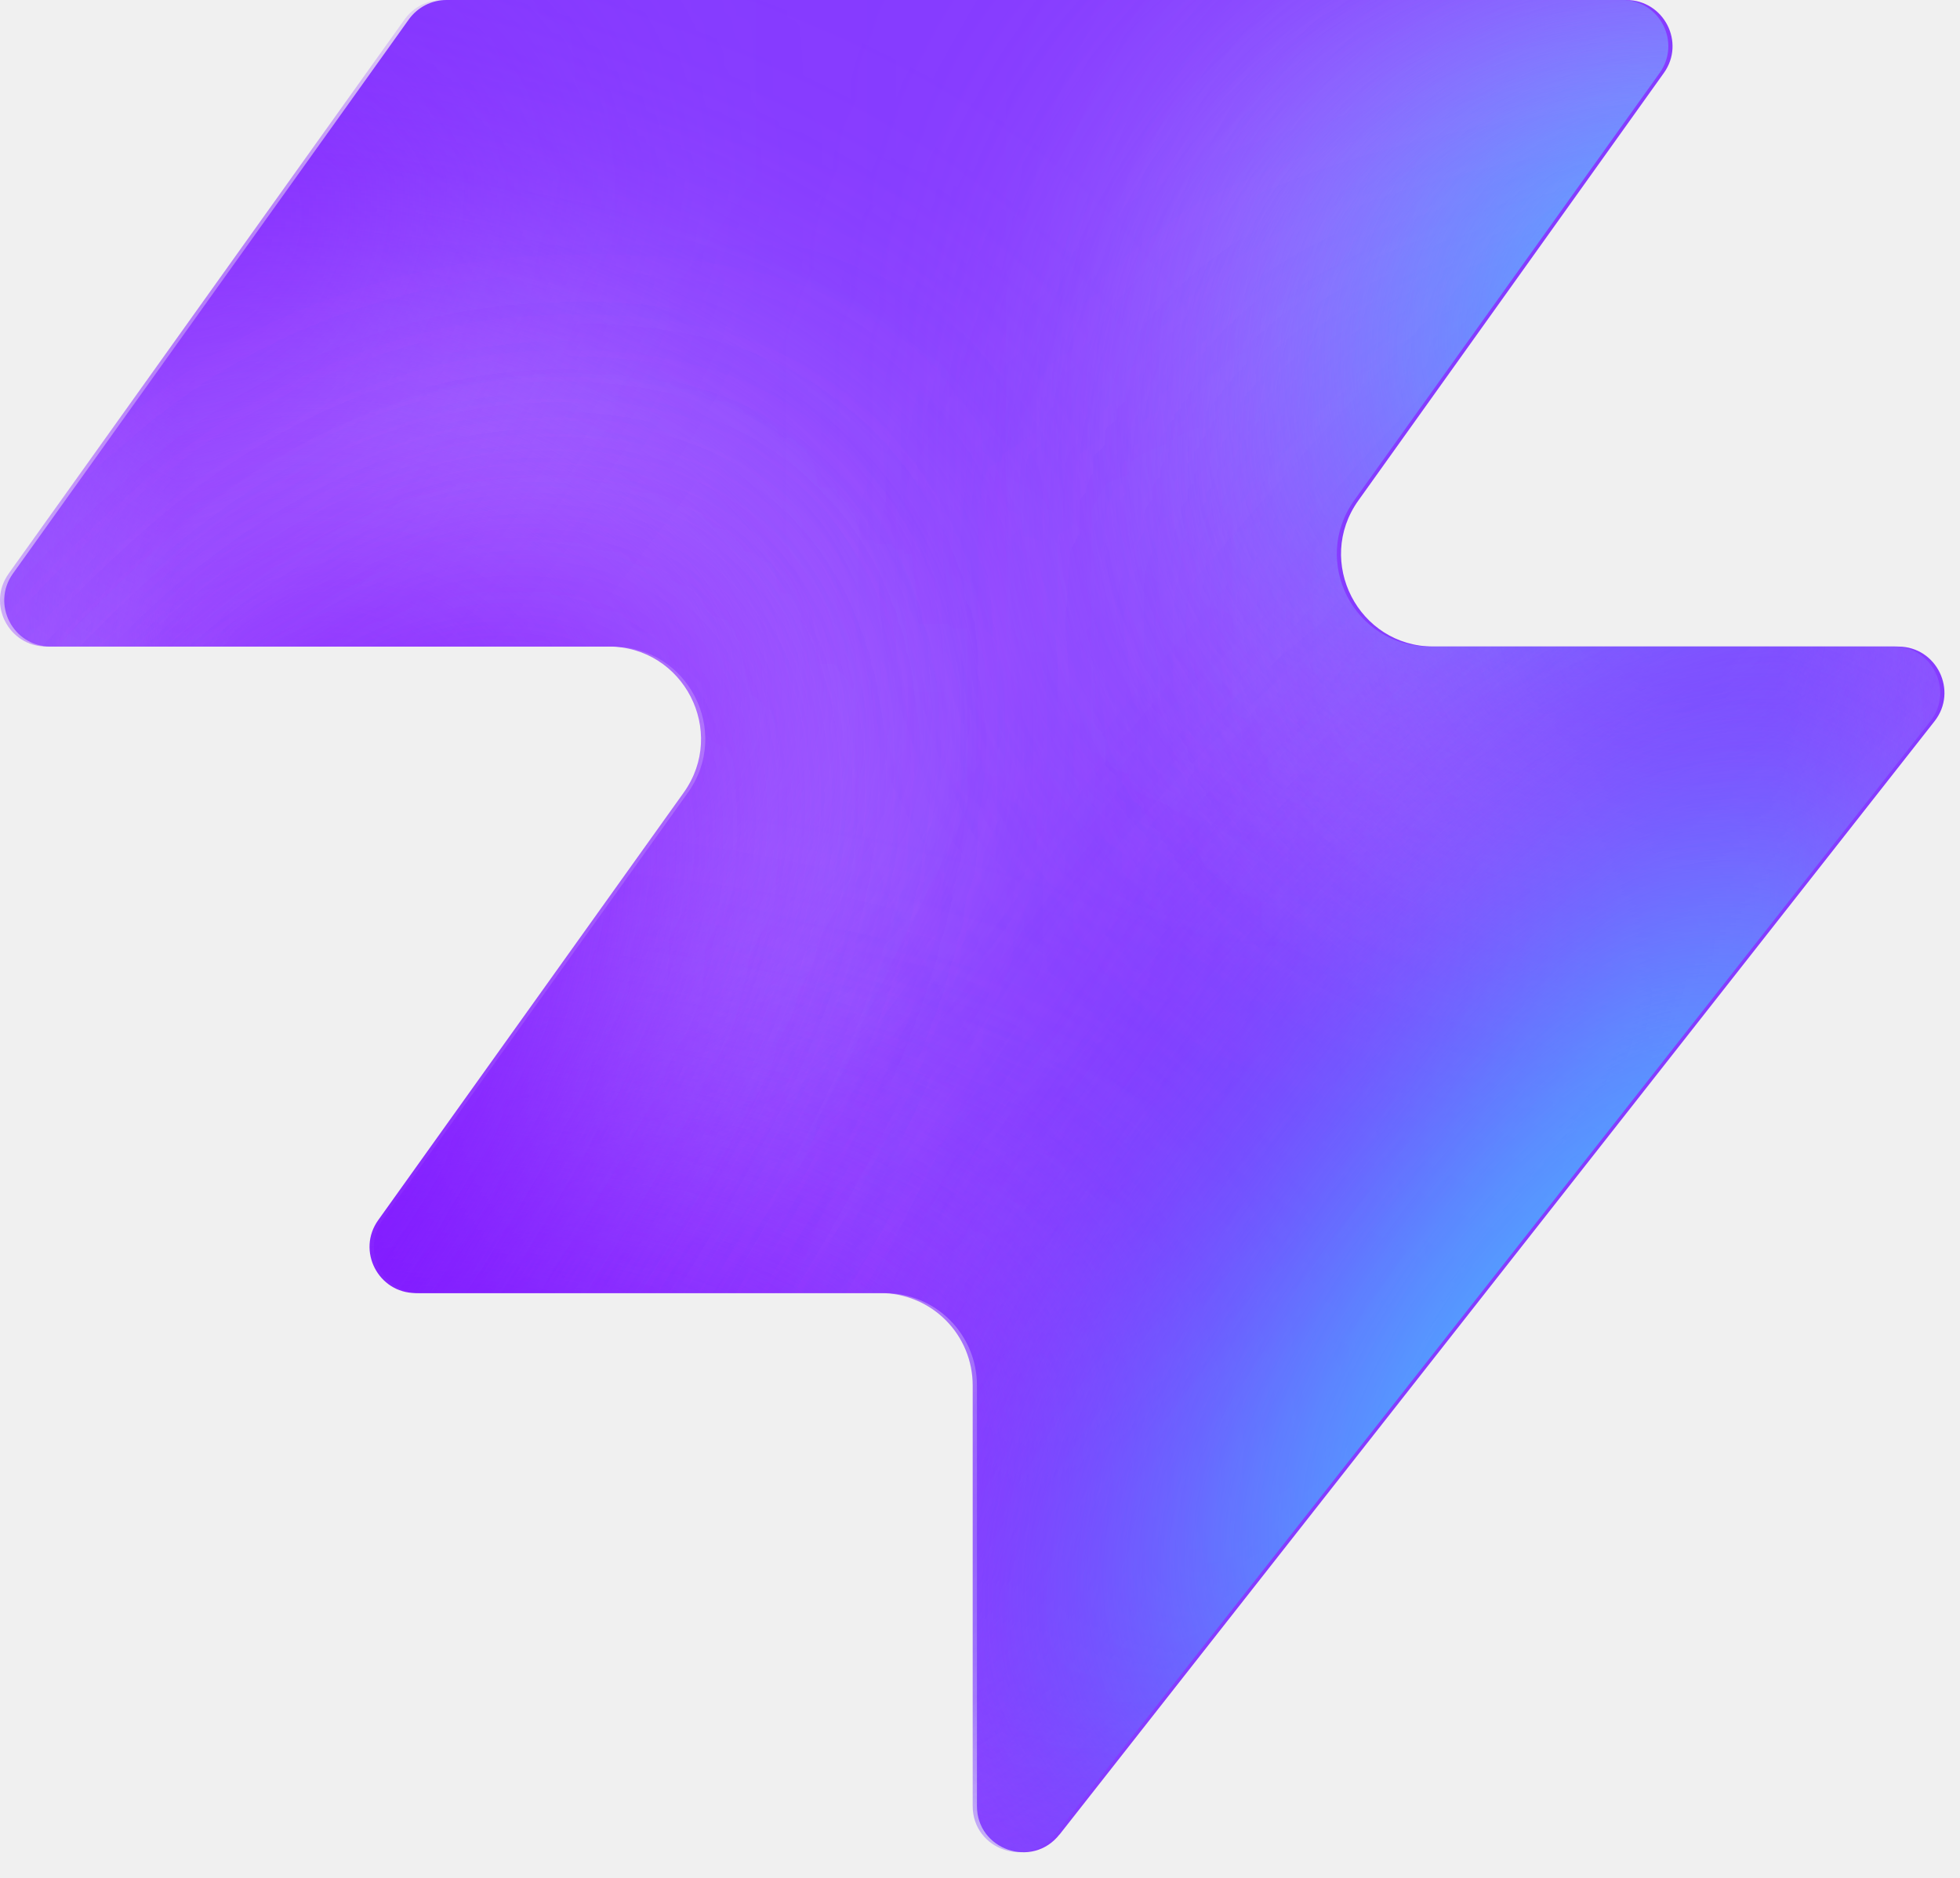
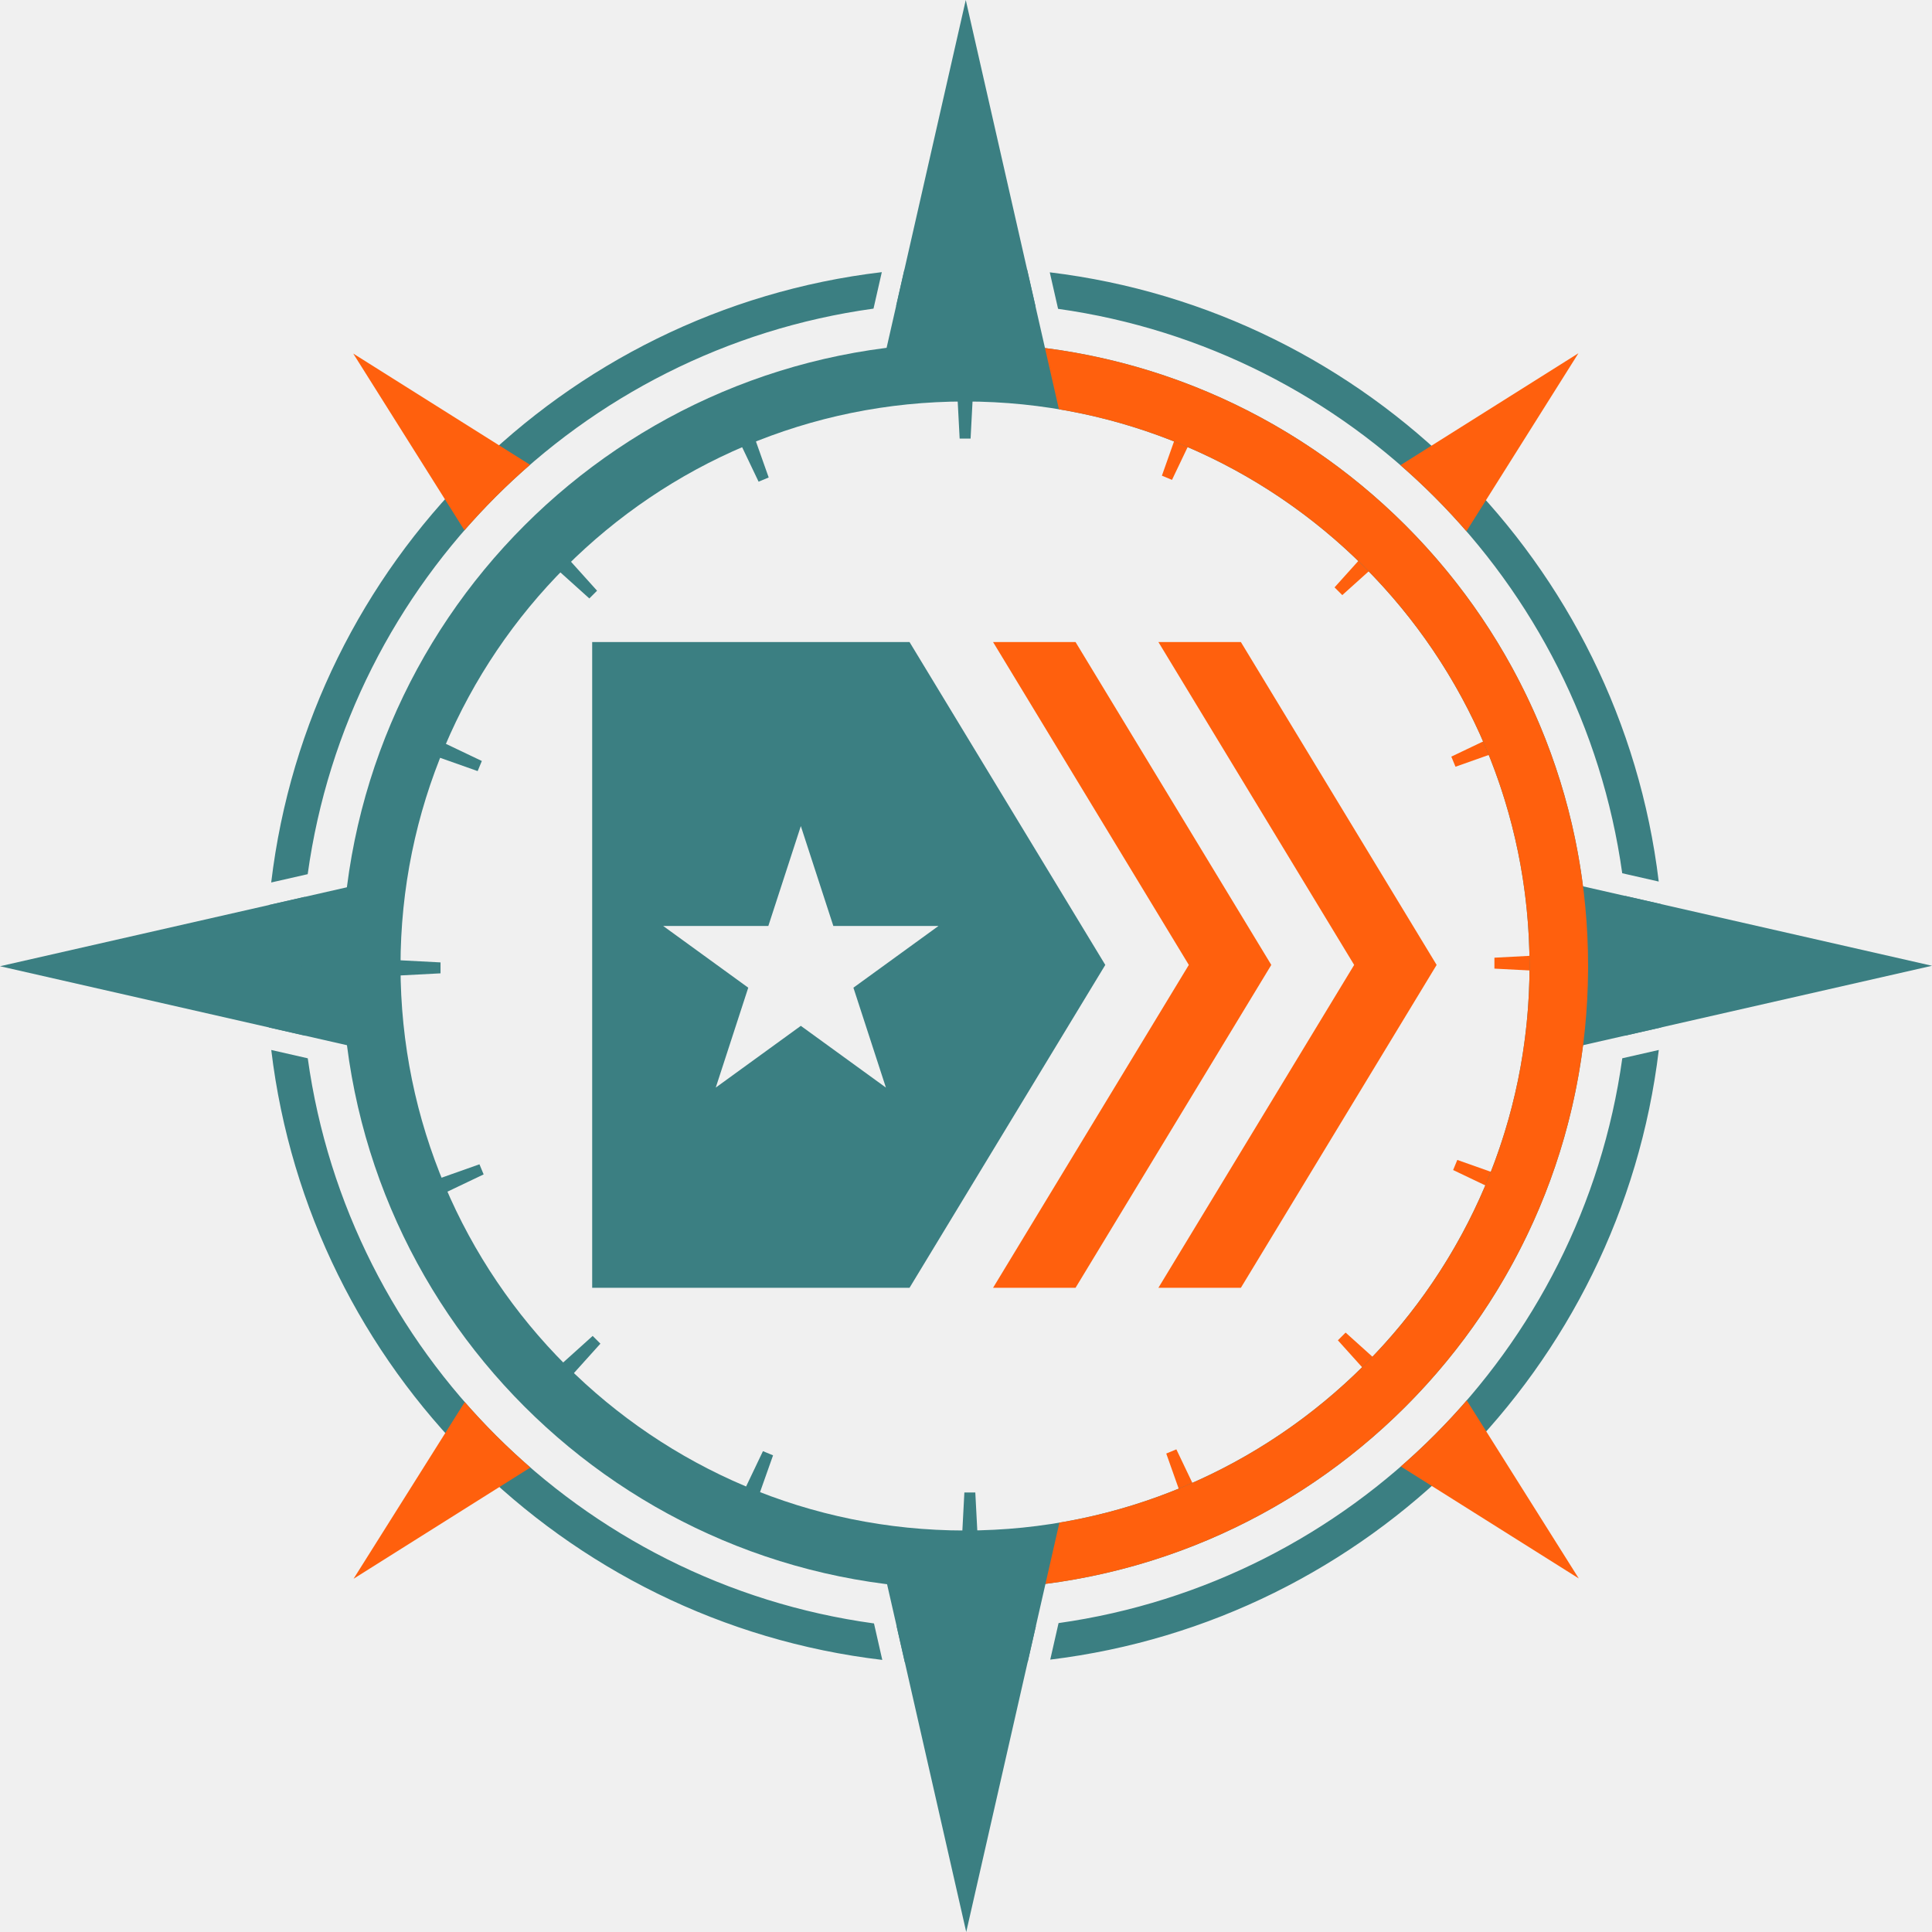
- <svg xmlns="http://www.w3.org/2000/svg" width="48" height="46" fill="none" viewBox="0 0 48 46">
-   <path fill="#863bff" d="M25.946 44.938c-.664.845-2.021.375-2.021-.698V33.937a2.26 2.26 0 0 0-2.262-2.262H10.287c-.92 0-1.456-1.04-.92-1.788l7.48-10.471c1.07-1.497 0-3.578-1.842-3.578H1.237c-.92 0-1.456-1.04-.92-1.788L10.013.474c.214-.297.556-.474.92-.474h28.894c.92 0 1.456 1.04.92 1.788l-7.48 10.471c-1.07 1.498 0 3.579 1.842 3.579h11.377c.943 0 1.473 1.088.89 1.83L25.947 44.94z" style="fill:#863bff;fill:color(display-p3 .525 .23 1);fill-opacity:1" />
-   <mask id="a" width="48" height="46" x="0" y="0" maskUnits="userSpaceOnUse" style="mask-type:alpha">
-     <path fill="#000" d="M25.842 44.938c-.664.844-2.021.375-2.021-.698V33.937a2.26 2.26 0 0 0-2.262-2.262H10.183c-.92 0-1.456-1.04-.92-1.788l7.48-10.471c1.07-1.498 0-3.579-1.842-3.579H1.133c-.92 0-1.456-1.04-.92-1.787L9.91.473c.214-.297.556-.474.92-.474h28.894c.92 0 1.456 1.04.92 1.788l-7.48 10.471c-1.07 1.498 0 3.578 1.842 3.578h11.377c.943 0 1.473 1.088.89 1.832L25.843 44.94z" style="fill:#000;fill-opacity:1" />
-   </mask>
-   <g mask="url(#a)">
-     <g filter="url(#b)">
-       <ellipse cx="5.508" cy="14.704" fill="#ede6ff" rx="5.508" ry="14.704" style="fill:#ede6ff;fill:color(display-p3 .927 .903 1);fill-opacity:1" transform="matrix(.00324 1 1 -.00324 -4.47 31.516)" />
-     </g>
-     <g filter="url(#c)">
-       <ellipse cx="10.399" cy="29.851" fill="#ede6ff" rx="10.399" ry="29.851" style="fill:#ede6ff;fill:color(display-p3 .927 .903 1);fill-opacity:1" transform="matrix(.00324 1 1 -.00324 -39.328 7.883)" />
-     </g>
-     <g filter="url(#d)">
-       <ellipse cx="5.508" cy="30.487" fill="#7e14ff" rx="5.508" ry="30.487" style="fill:#7e14ff;fill:color(display-p3 .492 .077 1);fill-opacity:1" transform="rotate(89.814 -25.913 -14.639)scale(1 -1)" />
-     </g>
-     <g filter="url(#e)">
-       <ellipse cx="5.508" cy="30.599" fill="#7e14ff" rx="5.508" ry="30.599" style="fill:#7e14ff;fill:color(display-p3 .492 .077 1);fill-opacity:1" transform="rotate(89.814 -32.644 -3.334)scale(1 -1)" />
-     </g>
-     <g filter="url(#f)">
-       <ellipse cx="5.508" cy="30.599" fill="#7e14ff" rx="5.508" ry="30.599" style="fill:#7e14ff;fill:color(display-p3 .492 .077 1);fill-opacity:1" transform="matrix(.00324 1 1 -.00324 -34.34 30.47)" />
-     </g>
-     <g filter="url(#g)">
-       <ellipse cx="14.072" cy="22.078" fill="#ede6ff" rx="14.072" ry="22.078" style="fill:#ede6ff;fill:color(display-p3 .927 .903 1);fill-opacity:1" transform="rotate(93.35 24.506 48.493)scale(-1 1)" />
-     </g>
-     <g filter="url(#h)">
-       <ellipse cx="3.47" cy="21.501" fill="#7e14ff" rx="3.47" ry="21.501" style="fill:#7e14ff;fill:color(display-p3 .492 .077 1);fill-opacity:1" transform="rotate(89.009 28.708 47.59)scale(-1 1)" />
-     </g>
-     <g filter="url(#i)">
-       <ellipse cx="3.47" cy="21.501" fill="#7e14ff" rx="3.47" ry="21.501" style="fill:#7e14ff;fill:color(display-p3 .492 .077 1);fill-opacity:1" transform="rotate(89.009 28.708 47.59)scale(-1 1)" />
-     </g>
-     <g filter="url(#j)">
-       <ellipse cx=".387" cy="8.972" fill="#7e14ff" rx="4.407" ry="29.108" style="fill:#7e14ff;fill:color(display-p3 .492 .077 1);fill-opacity:1" transform="rotate(39.51 .387 8.972)" />
-     </g>
-     <g filter="url(#k)">
-       <ellipse cx="47.523" cy="-6.092" fill="#7e14ff" rx="4.407" ry="29.108" style="fill:#7e14ff;fill:color(display-p3 .492 .077 1);fill-opacity:1" transform="rotate(37.892 47.523 -6.092)" />
-     </g>
-     <g filter="url(#l)">
-       <ellipse cx="41.412" cy="6.333" fill="#47bfff" rx="5.971" ry="9.665" style="fill:#47bfff;fill:color(display-p3 .28 .748 1);fill-opacity:1" transform="rotate(37.892 41.412 6.333)" />
-     </g>
-     <g filter="url(#m)">
-       <ellipse cx="-1.879" cy="38.332" fill="#7e14ff" rx="4.407" ry="29.108" style="fill:#7e14ff;fill:color(display-p3 .492 .077 1);fill-opacity:1" transform="rotate(37.892 -1.88 38.332)" />
-     </g>
-     <g filter="url(#n)">
-       <ellipse cx="-1.879" cy="38.332" fill="#7e14ff" rx="4.407" ry="29.108" style="fill:#7e14ff;fill:color(display-p3 .492 .077 1);fill-opacity:1" transform="rotate(37.892 -1.88 38.332)" />
-     </g>
-     <g filter="url(#o)">
-       <ellipse cx="35.651" cy="29.907" fill="#7e14ff" rx="4.407" ry="29.108" style="fill:#7e14ff;fill:color(display-p3 .492 .077 1);fill-opacity:1" transform="rotate(37.892 35.651 29.907)" />
-     </g>
-     <g filter="url(#p)">
-       <ellipse cx="38.418" cy="32.4" fill="#47bfff" rx="5.971" ry="15.297" style="fill:#47bfff;fill:color(display-p3 .28 .748 1);fill-opacity:1" transform="rotate(37.892 38.418 32.4)" />
-     </g>
+ <svg xmlns="http://www.w3.org/2000/svg" width="990" height="990" viewBox="0 0 990 990" fill="none">
+   <g clip-path="url(#clip0_62_252)">
+     <path d="M609.179 494.444L508.872 329H551.135L651.442 494.444L551.135 659.889H508.872L609.179 494.444Z" fill="#FF600D" />
+     <path d="M693.901 494.444L593.594 329H635.857L736.164 494.444L635.857 659.889H593.594L693.901 494.444Z" fill="#FF600D" />
+     <path d="M566.375 494.444L466.067 659.889H303.446V329H466.067L566.375 494.444ZM393.713 474.482H339.825L383.421 506.116L366.768 557.301L410.365 525.667L453.962 557.301L437.31 506.116L480.907 474.482H427.018L410.365 423.298L393.713 474.482Z" fill="#3B7F82" />
  </g>
+   <path d="M495.119 990L451.488 798.307H538.75L495.119 990Z" fill="#3B7F82" />
+   <path d="M0 495.119L191.693 451.488V538.75L0 495.119Z" fill="#3B7F82" />
+   <path d="M494.881 0L538.512 191.693H451.25L494.881 0Z" fill="#3B7F82" />
+   <path d="M990 494.881L798.307 538.512V451.25L990 494.881Z" fill="#3B7F82" />
+   <path d="M526.61 851.639C516.033 852.579 505.322 853.06 494.5 853.06L492.184 853.053C482.578 852.992 473.062 852.55 463.65 851.747L459.446 833.273C470.97 834.454 482.664 835.06 494.5 835.06C506.769 835.06 518.887 834.409 530.82 833.142L526.61 851.639ZM157.703 542.295C178.6 692.476 297.578 811.267 447.849 831.884L452.103 850.574C288.452 831.268 158.593 701.6 139 538.037L157.703 542.295ZM850.001 538.027C830.462 701.171 701.224 830.596 538.169 850.422L542.429 831.707C692.1 810.594 810.464 692.045 831.298 542.284L850.001 538.027ZM156.267 459.551C155.06 471.203 154.439 483.029 154.439 495C154.439 507.054 155.068 518.962 156.292 530.692L137.806 526.484C136.968 516.865 136.509 507.137 136.447 497.315L136.439 495C136.439 484.473 136.895 474.053 137.785 463.757L156.267 459.551ZM851.173 463.282C852.09 473.733 852.56 484.311 852.56 495L852.553 497.315C852.491 507.134 852.032 516.859 851.194 526.475L832.708 530.682C833.931 518.955 834.56 507.051 834.56 495C834.56 482.866 833.922 470.88 832.683 459.074L851.173 463.282ZM447.604 158.148C297.367 178.872 178.46 297.734 157.669 447.949L138.972 452.205C158.456 288.61 288.242 158.87 451.858 139.454L447.604 158.148ZM537.925 139.547C701.013 159.264 830.323 288.618 849.972 451.728L831.264 447.47C810.323 297.743 691.888 179.263 542.183 158.257L537.925 139.547ZM496.815 136.947C506.768 137.01 516.624 137.479 526.368 138.339L530.577 156.832C518.722 155.582 506.686 154.939 494.5 154.939C482.581 154.939 470.806 155.553 459.203 156.75L463.408 138.272C473.655 137.391 484.025 136.939 494.5 136.939L496.815 136.947Z" fill="#3B7F82" />
+   <path d="M238.147 718.442C248.567 730.387 259.808 741.598 271.782 751.984L181.174 808.994L238.147 718.442ZM808.994 808.826L717.819 751.46C729.852 740.974 741.139 729.655 751.592 717.593L808.994 808.826ZM751.434 272.224C740.972 260.169 729.676 248.858 717.636 238.38L808.826 181.006L751.434 272.224ZM271.6 238.174C259.633 248.569 248.4 259.787 237.988 271.739L181.006 181.174L271.6 238.174Z" fill="#FF600D" />
+   <path d="M498.596 201L497.349 224.731H491.746L490.5 201H498.596Z" fill="#3B7F82" />
+   <path d="M610.793 224.447L600.56 245.894L595.383 243.75L603.313 221.349L610.793 224.447Z" fill="#FF600D" />
+   <path d="M705.477 289.045L687.815 304.944L683.853 300.982L699.752 283.32L705.477 289.045Z" fill="#FF600D" />
+   <path d="M768.232 384.96L745.831 392.89L743.687 387.713L765.134 377.48L768.232 384.96Z" fill="#FF600D" />
+   <path d="M789.506 497.589L765.775 496.343L765.775 490.74L789.506 489.493L789.506 497.589Z" fill="#FF600D" />
+   <path d="M766.06 609.786L744.612 599.553L746.756 594.377L769.158 602.307L766.06 609.786Z" fill="#FF600D" />
+   <path d="M701.461 704.47L685.562 686.808L689.524 682.846L707.186 698.745L701.461 704.47Z" fill="#FF600D" />
+   <path d="M605.547 767.226L597.617 744.824L602.793 742.68L613.026 764.128L605.547 767.226Z" fill="#FF600D" />
+   <path d="M492.917 788.5L494.164 764.769L499.767 764.769L501.013 788.5L492.917 788.5Z" fill="#3B7F82" />
+   <path d="M380.72 765.053L390.953 743.606L396.13 745.75L388.2 768.151L380.72 765.053Z" fill="#3B7F82" />
+   <path d="M286.036 700.455L303.698 684.556L307.66 688.518L291.761 706.18L286.036 700.455Z" fill="#3B7F82" />
+   <path d="M223.28 604.54L245.682 596.61L247.826 601.787L226.378 612.02L223.28 604.54Z" fill="#3B7F82" />
+   <path d="M202.006 491.911L225.737 493.157L225.737 498.76L202.006 500.007L202.006 491.911Z" fill="#3B7F82" />
+   <path d="M225.453 379.714L246.901 389.947L244.757 395.123L222.355 387.193L225.453 379.714Z" fill="#3B7F82" />
+   <path d="M290.051 285.03L305.95 302.692L301.989 306.654L284.327 290.755L290.051 285.03Z" fill="#3B7F82" />
+   <path d="M385.966 222.274L393.896 244.676L388.719 246.82L378.486 225.372L385.966 222.274Z" fill="#3B7F82" />
+   <circle cx="494.5" cy="495" r="304.269" stroke="#3B7F82" stroke-width="30" />
+   <path d="M535.472 178.336C692.449 198.446 813.769 332.555 813.77 495L813.763 497.064C812.74 658.496 691.91 791.5 535.717 811.632L542.86 780.243C679.598 757.229 783.769 638.281 783.77 495C783.769 351.633 679.472 232.627 542.613 209.715L535.472 178.336Z" fill="#FF600D" />
  <defs>
-     <filter id="b" width="60.045" height="41.654" x="-19.77" y="16.149" color-interpolation-filters="sRGB" filterUnits="userSpaceOnUse">
-       <feFlood flood-opacity="0" result="BackgroundImageFix" />
-       <feBlend in="SourceGraphic" in2="BackgroundImageFix" result="shape" />
-       <feGaussianBlur result="effect1_foregroundBlur_2002_17158" stdDeviation="7.659" />
-     </filter>
-     <filter id="c" width="90.34" height="51.437" x="-54.613" y="-7.533" color-interpolation-filters="sRGB" filterUnits="userSpaceOnUse">
-       <feFlood flood-opacity="0" result="BackgroundImageFix" />
-       <feBlend in="SourceGraphic" in2="BackgroundImageFix" result="shape" />
-       <feGaussianBlur result="effect1_foregroundBlur_2002_17158" stdDeviation="7.659" />
-     </filter>
-     <filter id="d" width="79.355" height="29.4" x="-49.64" y="2.03" color-interpolation-filters="sRGB" filterUnits="userSpaceOnUse">
-       <feFlood flood-opacity="0" result="BackgroundImageFix" />
-       <feBlend in="SourceGraphic" in2="BackgroundImageFix" result="shape" />
-       <feGaussianBlur result="effect1_foregroundBlur_2002_17158" stdDeviation="4.596" />
-     </filter>
-     <filter id="e" width="79.579" height="29.4" x="-45.045" y="20.029" color-interpolation-filters="sRGB" filterUnits="userSpaceOnUse">
-       <feFlood flood-opacity="0" result="BackgroundImageFix" />
-       <feBlend in="SourceGraphic" in2="BackgroundImageFix" result="shape" />
-       <feGaussianBlur result="effect1_foregroundBlur_2002_17158" stdDeviation="4.596" />
-     </filter>
-     <filter id="f" width="79.579" height="29.4" x="-43.513" y="21.178" color-interpolation-filters="sRGB" filterUnits="userSpaceOnUse">
-       <feFlood flood-opacity="0" result="BackgroundImageFix" />
-       <feBlend in="SourceGraphic" in2="BackgroundImageFix" result="shape" />
-       <feGaussianBlur result="effect1_foregroundBlur_2002_17158" stdDeviation="4.596" />
-     </filter>
-     <filter id="g" width="74.749" height="58.852" x="15.756" y="-17.901" color-interpolation-filters="sRGB" filterUnits="userSpaceOnUse">
-       <feFlood flood-opacity="0" result="BackgroundImageFix" />
-       <feBlend in="SourceGraphic" in2="BackgroundImageFix" result="shape" />
-       <feGaussianBlur result="effect1_foregroundBlur_2002_17158" stdDeviation="7.659" />
-     </filter>
-     <filter id="h" width="61.377" height="25.362" x="23.548" y="2.284" color-interpolation-filters="sRGB" filterUnits="userSpaceOnUse">
-       <feFlood flood-opacity="0" result="BackgroundImageFix" />
-       <feBlend in="SourceGraphic" in2="BackgroundImageFix" result="shape" />
-       <feGaussianBlur result="effect1_foregroundBlur_2002_17158" stdDeviation="4.596" />
-     </filter>
-     <filter id="i" width="61.377" height="25.362" x="23.548" y="2.284" color-interpolation-filters="sRGB" filterUnits="userSpaceOnUse">
-       <feFlood flood-opacity="0" result="BackgroundImageFix" />
-       <feBlend in="SourceGraphic" in2="BackgroundImageFix" result="shape" />
-       <feGaussianBlur result="effect1_foregroundBlur_2002_17158" stdDeviation="4.596" />
-     </filter>
-     <filter id="j" width="56.045" height="63.649" x="-27.636" y="-22.853" color-interpolation-filters="sRGB" filterUnits="userSpaceOnUse">
-       <feFlood flood-opacity="0" result="BackgroundImageFix" />
-       <feBlend in="SourceGraphic" in2="BackgroundImageFix" result="shape" />
-       <feGaussianBlur result="effect1_foregroundBlur_2002_17158" stdDeviation="4.596" />
-     </filter>
-     <filter id="k" width="54.814" height="64.646" x="20.116" y="-38.415" color-interpolation-filters="sRGB" filterUnits="userSpaceOnUse">
-       <feFlood flood-opacity="0" result="BackgroundImageFix" />
-       <feBlend in="SourceGraphic" in2="BackgroundImageFix" result="shape" />
-       <feGaussianBlur result="effect1_foregroundBlur_2002_17158" stdDeviation="4.596" />
-     </filter>
-     <filter id="l" width="33.541" height="35.313" x="24.641" y="-11.323" color-interpolation-filters="sRGB" filterUnits="userSpaceOnUse">
-       <feFlood flood-opacity="0" result="BackgroundImageFix" />
-       <feBlend in="SourceGraphic" in2="BackgroundImageFix" result="shape" />
-       <feGaussianBlur result="effect1_foregroundBlur_2002_17158" stdDeviation="4.596" />
-     </filter>
-     <filter id="m" width="54.814" height="64.646" x="-29.286" y="6.009" color-interpolation-filters="sRGB" filterUnits="userSpaceOnUse">
-       <feFlood flood-opacity="0" result="BackgroundImageFix" />
-       <feBlend in="SourceGraphic" in2="BackgroundImageFix" result="shape" />
-       <feGaussianBlur result="effect1_foregroundBlur_2002_17158" stdDeviation="4.596" />
-     </filter>
-     <filter id="n" width="54.814" height="64.646" x="-29.286" y="6.009" color-interpolation-filters="sRGB" filterUnits="userSpaceOnUse">
-       <feFlood flood-opacity="0" result="BackgroundImageFix" />
-       <feBlend in="SourceGraphic" in2="BackgroundImageFix" result="shape" />
-       <feGaussianBlur result="effect1_foregroundBlur_2002_17158" stdDeviation="4.596" />
-     </filter>
-     <filter id="o" width="54.814" height="64.646" x="8.244" y="-2.416" color-interpolation-filters="sRGB" filterUnits="userSpaceOnUse">
-       <feFlood flood-opacity="0" result="BackgroundImageFix" />
-       <feBlend in="SourceGraphic" in2="BackgroundImageFix" result="shape" />
-       <feGaussianBlur result="effect1_foregroundBlur_2002_17158" stdDeviation="4.596" />
-     </filter>
-     <filter id="p" width="39.409" height="43.623" x="18.713" y="10.588" color-interpolation-filters="sRGB" filterUnits="userSpaceOnUse">
-       <feFlood flood-opacity="0" result="BackgroundImageFix" />
-       <feBlend in="SourceGraphic" in2="BackgroundImageFix" result="shape" />
-       <feGaussianBlur result="effect1_foregroundBlur_2002_17158" stdDeviation="4.596" />
-     </filter>
+     <clipPath id="clip0_62_252">
+       <rect width="433" height="331" fill="white" transform="translate(303.446 329)" />
+     </clipPath>
  </defs>
</svg>
